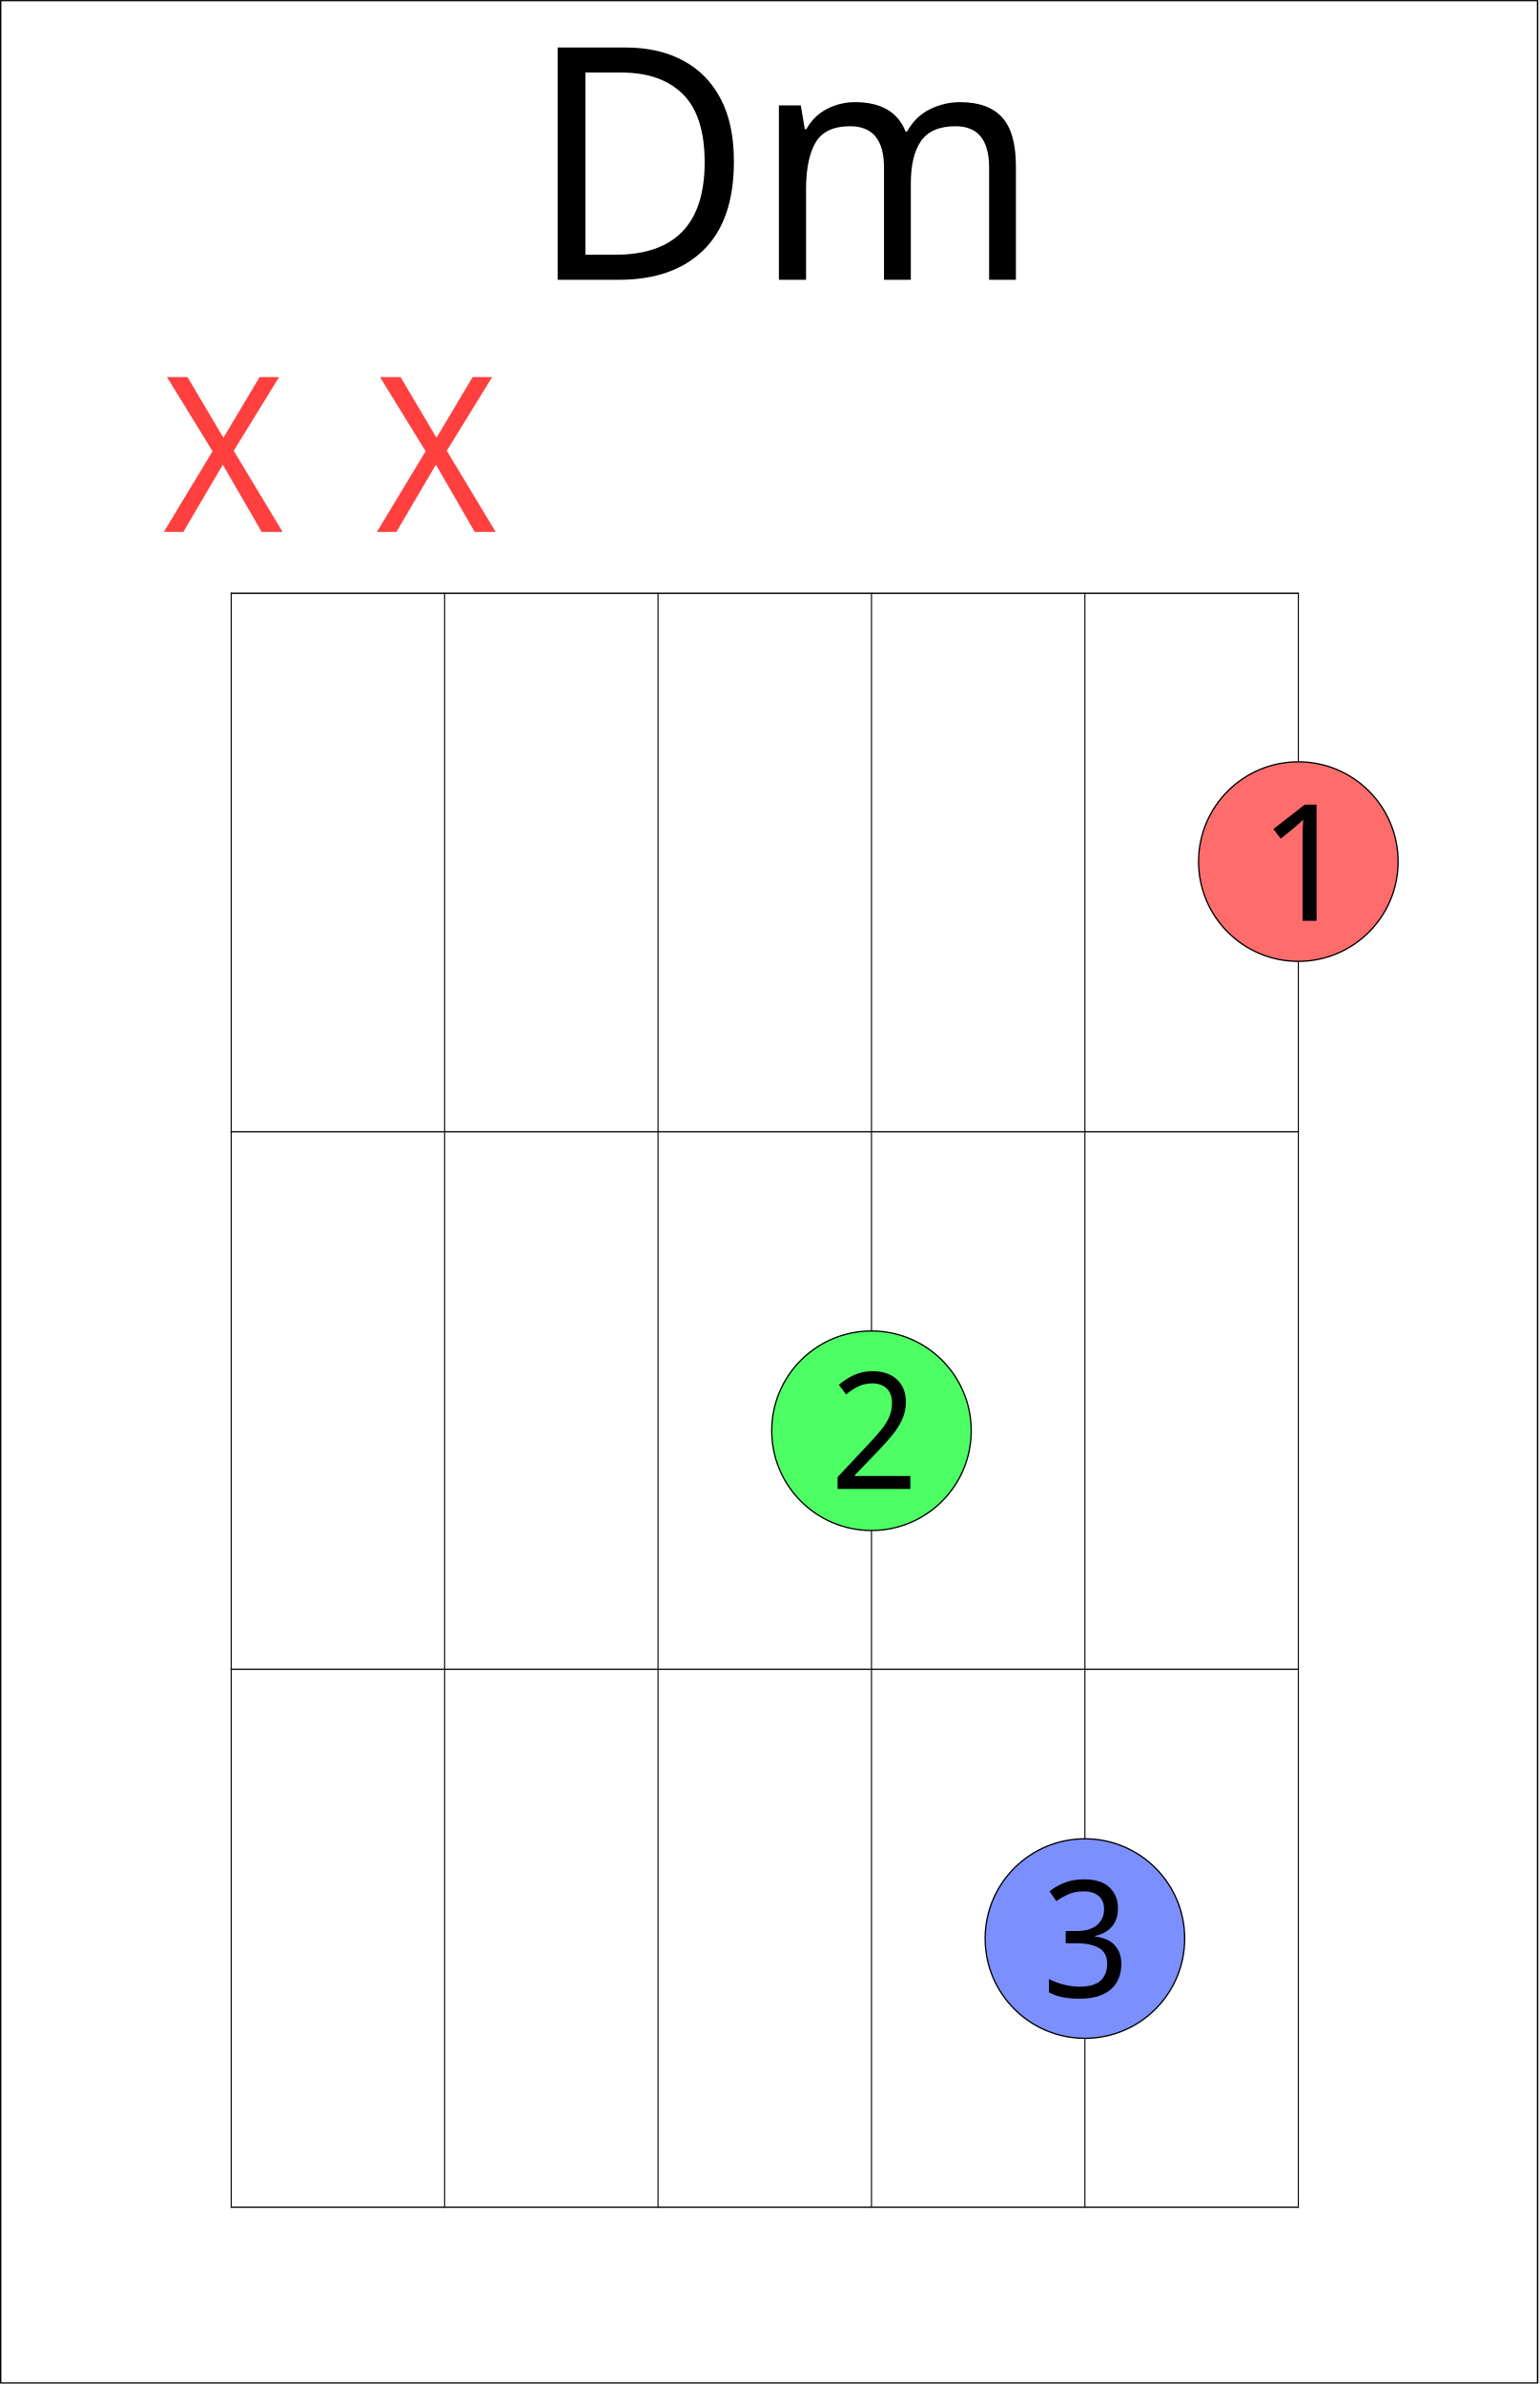
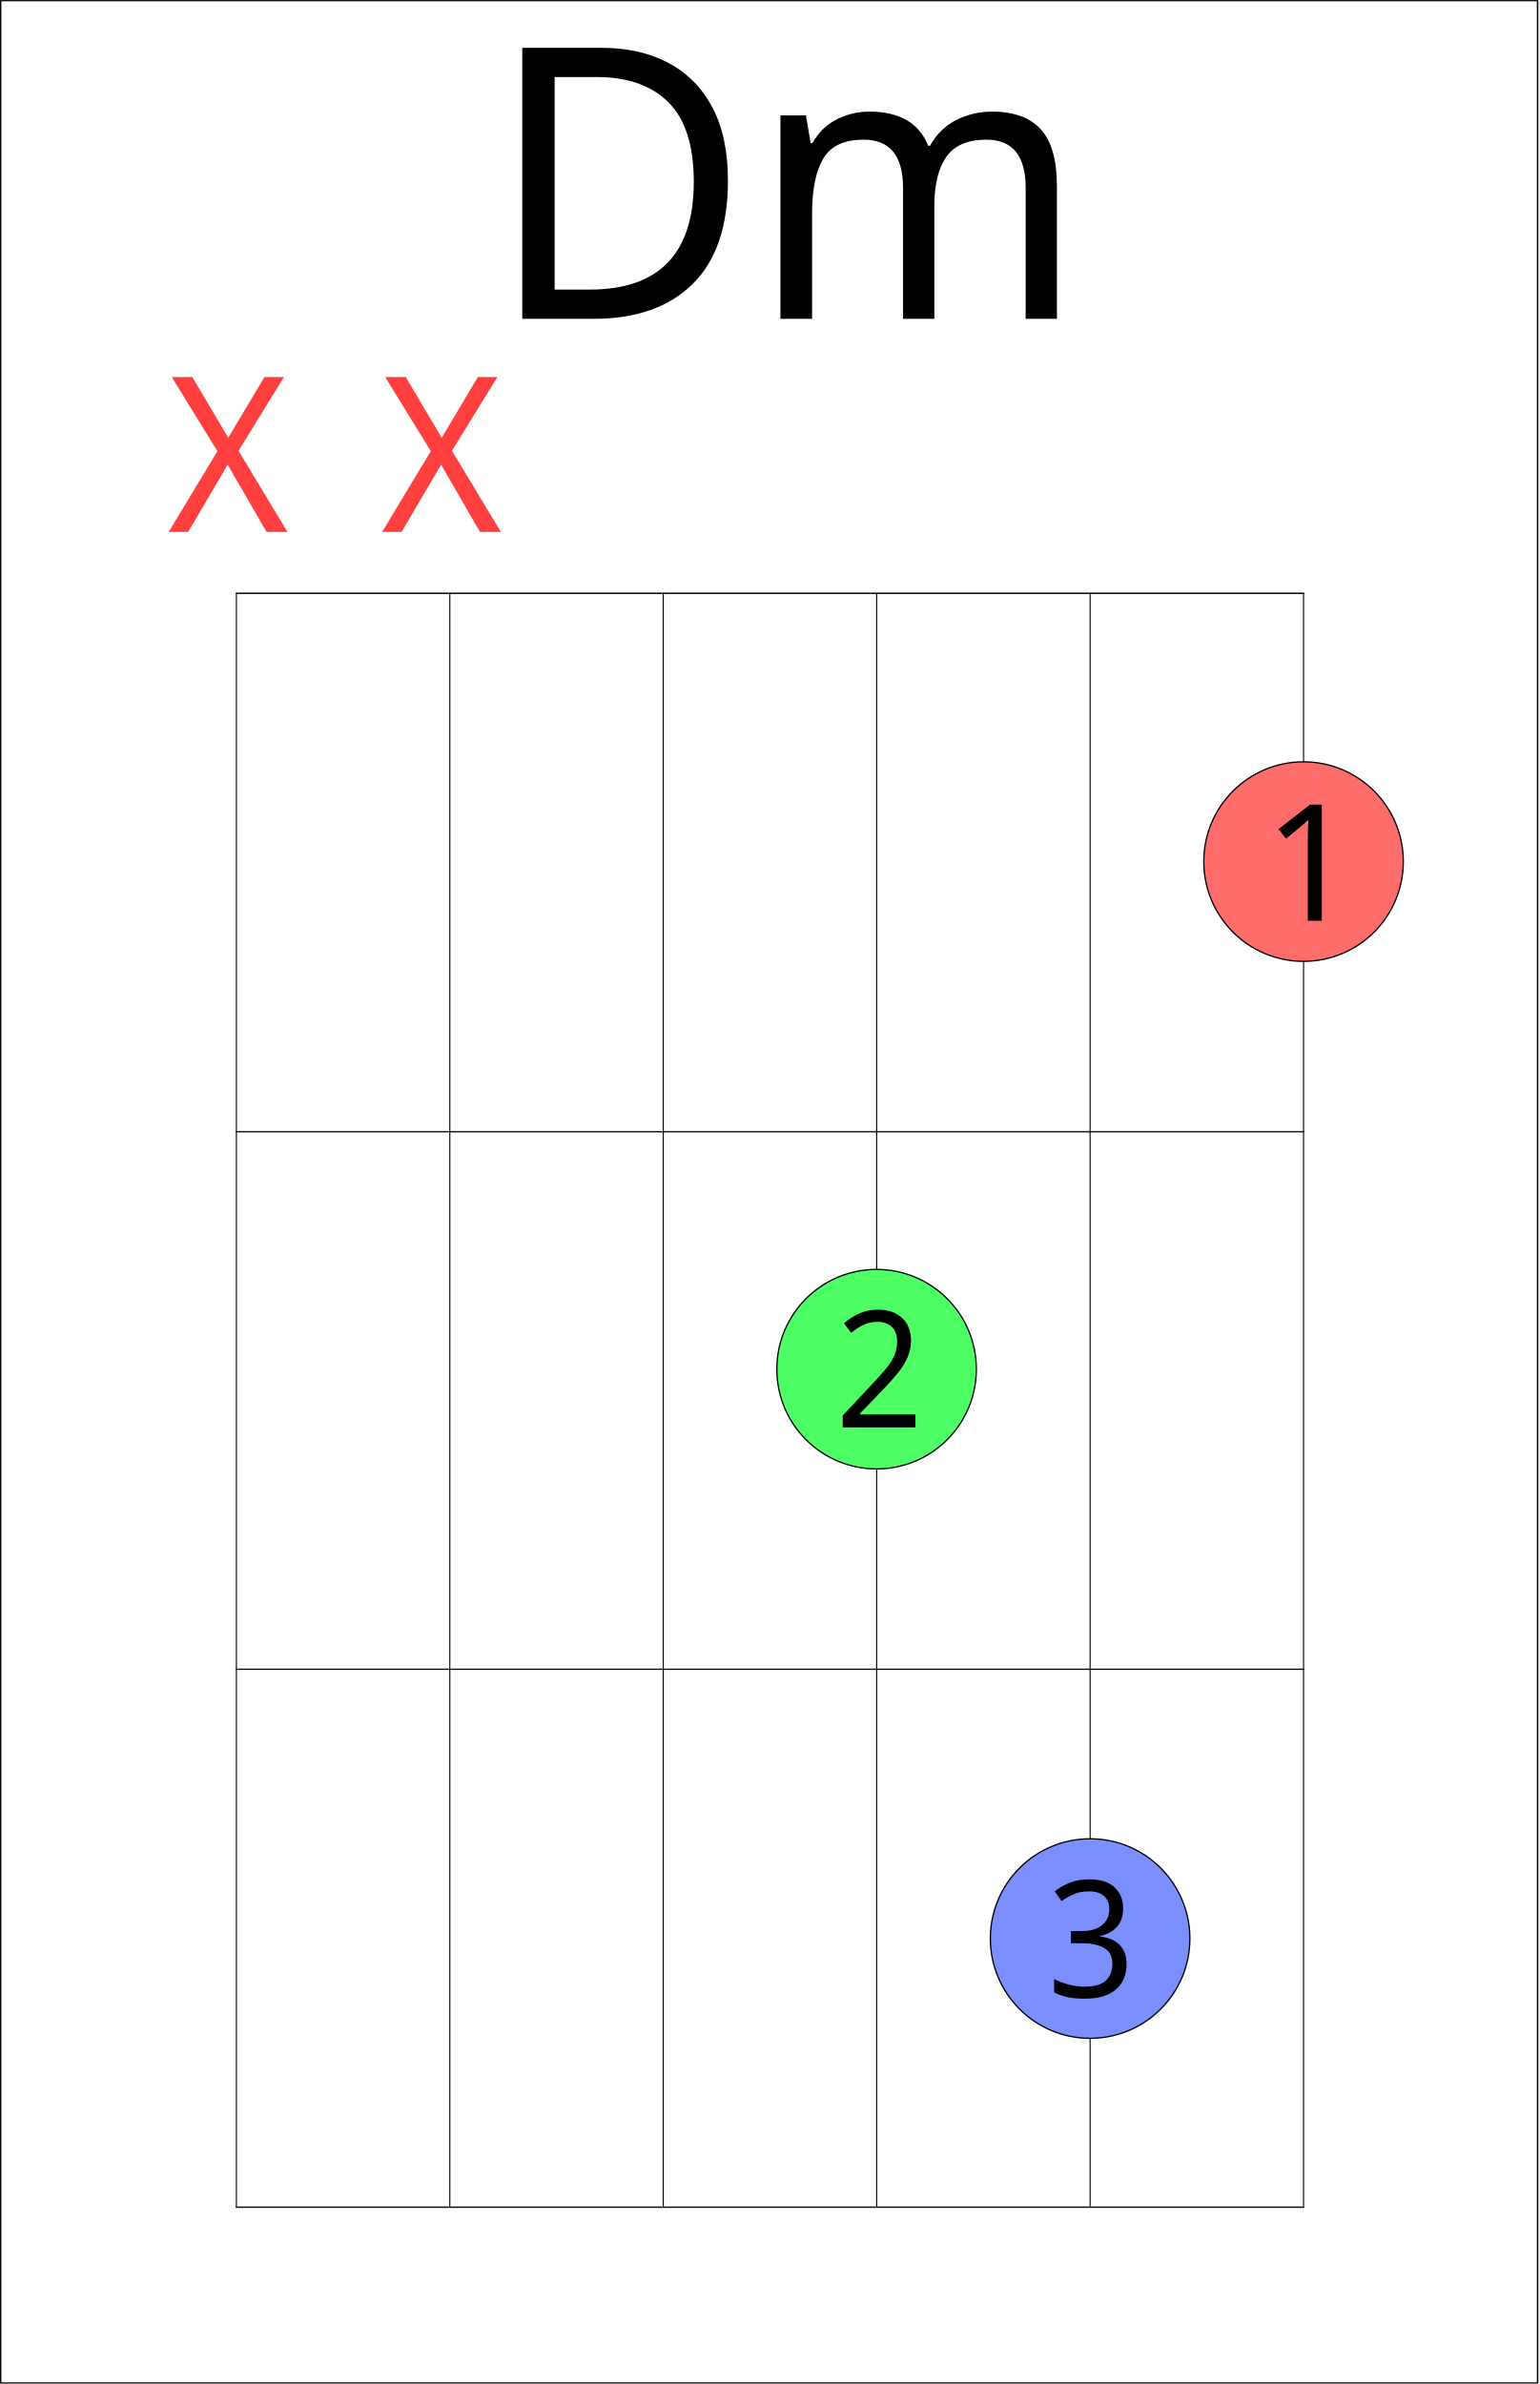
<svg xmlns="http://www.w3.org/2000/svg" width="100%" height="100%" viewBox="0 0 1183 1832" version="1.1" xml:space="preserve" style="fill-rule:evenodd;clip-rule:evenodd;stroke-linecap:round;stroke-linejoin:round;stroke-miterlimit:1.5;">
  <g transform="matrix(1,0,0,1,-1162.886,-324.3032)">
    <g transform="matrix(1.179599,0,0,0.996115,152.8462,294.4734)">
      <rect x="856.681" y="30.448" width="1001.275" height="1837.849" style="fill:white;stroke:black;stroke-width:0.92px;" />
    </g>
-     <g transform="matrix(1,0,0,1,34.47637,0)">
+     <g transform="matrix(1,0,0,1,38.47637,0)">
      <g transform="matrix(0.681948,0,0,0.953327,651.722,334.2693)">
        <path d="M959.535,467.82L959.535,1768.694" style="fill:none;stroke:black;stroke-width:1.21px;" />
      </g>
      <g transform="matrix(0.681948,0,0,0.953327,815.7409,334.2693)">
        <path d="M959.535,467.82L959.535,1768.694" style="fill:none;stroke:black;stroke-width:1.21px;" />
      </g>
      <g transform="matrix(0.681948,0,0,0.953327,979.7597,334.2693)">
        <path d="M959.535,467.82L959.535,1768.694" style="fill:none;stroke:black;stroke-width:1.21px;" />
      </g>
      <g transform="matrix(0.681948,0,0,0.953327,1143.779,334.2693)">
        <path d="M959.535,467.82L959.535,1768.694" style="fill:none;stroke:black;stroke-width:1.21px;" />
      </g>
      <g transform="matrix(0.991923,0,0,0.954545,354.2899,361.5904)">
        <path d="M1786.306,872.051L959.535,872.051" style="fill:none;stroke:black;stroke-width:1.03px;" />
      </g>
      <g transform="matrix(0.991923,0,0,0.954545,354.2899,242.7936)">
        <path d="M959.535,1429.21L1786.306,1429.21" style="fill:none;stroke:black;stroke-width:1.03px;" />
      </g>
      <g transform="matrix(0.681948,0,0,0.953327,1307.797,334.2693)">
        <path d="M959.535,467.82L959.535,1768.694" style="fill:none;stroke:black;stroke-width:1.21px;" />
      </g>
      <g transform="matrix(0.681948,0,0,0.953327,1471.816,334.2693)">
        <path d="M959.535,467.82L959.535,1768.694" style="fill:none;stroke:black;stroke-width:1.21px;" />
      </g>
      <g transform="matrix(0.852435,0,0,0.953327,488.1338,334.2693)">
        <path d="M959.535,467.82L1921.595,467.82" style="fill:none;stroke:black;stroke-width:1.11px;" />
      </g>
      <g transform="matrix(0.852435,0,0,0.953327,488.1338,334.2693)">
        <path d="M959.535,1768.694L1921.595,1768.694" style="fill:none;stroke:black;stroke-width:1.11px;" />
      </g>
    </g>
-     <g transform="matrix(1,0,0,1,178.3116,410.0132)">
+     <g transform="matrix(1,0,0,1,182.3116,410.0132)">
      <g transform="matrix(1,0,0,1,-127.5727,90.73743)">
        <circle cx="1945.888" cy="1313.251" r="76.664" style="fill:rgb(124,143,255);stroke:black;stroke-width:1px;" />
      </g>
      <g transform="matrix(0.943679,0,0,0.996115,303.5726,724.872)">
        <g transform="matrix(125.4875,0,0,125.4875,1639.98,726.9097)">
                </g>
        <text x="1570.19px" y="726.91px" style="font-family:'MicrosoftSansSerif', 'Microsoft Sans Serif', sans-serif;font-size:125.488px;">3</text>
      </g>
    </g>
-     <g transform="matrix(1,0,0,1,170.3276,19.54538)">
+     <g transform="matrix(1,0,0,1,174.2563,-27.75683)">
      <g transform="matrix(1,0,0,1,-283.6075,90.9675)">
        <circle cx="1945.888" cy="1313.251" r="76.664" style="fill:rgb(77,255,100);stroke:black;stroke-width:1px;" />
      </g>
      <g transform="matrix(0.943679,0,0,0.996115,148.8099,724.872)">
        <g transform="matrix(125.4875,0,0,125.4875,1639.98,726.9097)">
                </g>
        <text x="1570.19px" y="726.91px" style="font-family:'MicrosoftSansSerif', 'Microsoft Sans Serif', sans-serif;font-size:125.488px;">2</text>
      </g>
    </g>
-     <g transform="matrix(1,0,0,1,186.1194,27.62245)">
+     <g transform="matrix(1,0,0,1,190.1194,27.62245)">
      <g transform="matrix(1,0,0,1,28.63835,-354.4734)">
        <circle cx="1945.888" cy="1313.251" r="76.664" style="fill:rgb(255,108,108);stroke:black;stroke-width:1px;" />
      </g>
      <g transform="matrix(0.996115,0,0,0.996115,380.0719,280.194)">
        <g transform="matrix(125.4875,0,0,125.4875,1639.98,726.9097)">
                </g>
        <text x="1570.19px" y="726.91px" style="font-family:'MicrosoftSansSerif', 'Microsoft Sans Serif', sans-serif;font-size:125.488px;">1</text>
      </g>
    </g>
-     <g transform="matrix(0.943679,0,0,0.996115,622.5977,304.9025)">
+     <g transform="matrix(0.943679,0,0,0.996115,626.5977,304.9025)">
      <g transform="matrix(167.3167,0,0,167.3167,990.4101,429.8032)">
            </g>
      <text x="878.811px" y="429.803px" style="font-family:'MicrosoftSansSerif', 'Microsoft Sans Serif', sans-serif;font-size:167.317px;fill:rgb(255,64,63);">X</text>
    </g>
-     <g transform="matrix(0.943679,0,0,0.996115,458.8588,304.9025)">
+     <g transform="matrix(0.943679,0,0,0.996115,462.5788,304.9025)">
      <g transform="matrix(167.3167,0,0,167.3167,990.4101,429.8032)">
            </g>
      <text x="878.811px" y="429.803px" style="font-family:'MicrosoftSansSerif', 'Microsoft Sans Serif', sans-serif;font-size:167.317px;fill:rgb(255,64,63);">X</text>
    </g>
-     <g transform="matrix(0.943679,0,0,0.996115,735.0412,335.3741)">
-       <g transform="matrix(250.9751,0,0,250.9751,1273.461,204.7234)">
+     <g transform="matrix(0.943679,0,0,0.996115,704.0412,365.3741)">
+       <g transform="matrix(292.8043,0,0,292.8043,1338.513,204.7234)">
            </g>
-       <text x="883.151px" y="204.723px" style="font-family:'MicrosoftSansSerif', 'Microsoft Sans Serif', sans-serif;font-size:250.975px;">Dm</text>
+       <text x="883.151px" y="204.723px" style="font-family:'MicrosoftSansSerif', 'Microsoft Sans Serif', sans-serif;font-size:292.804px;">Dm</text>
    </g>
  </g>
</svg>
